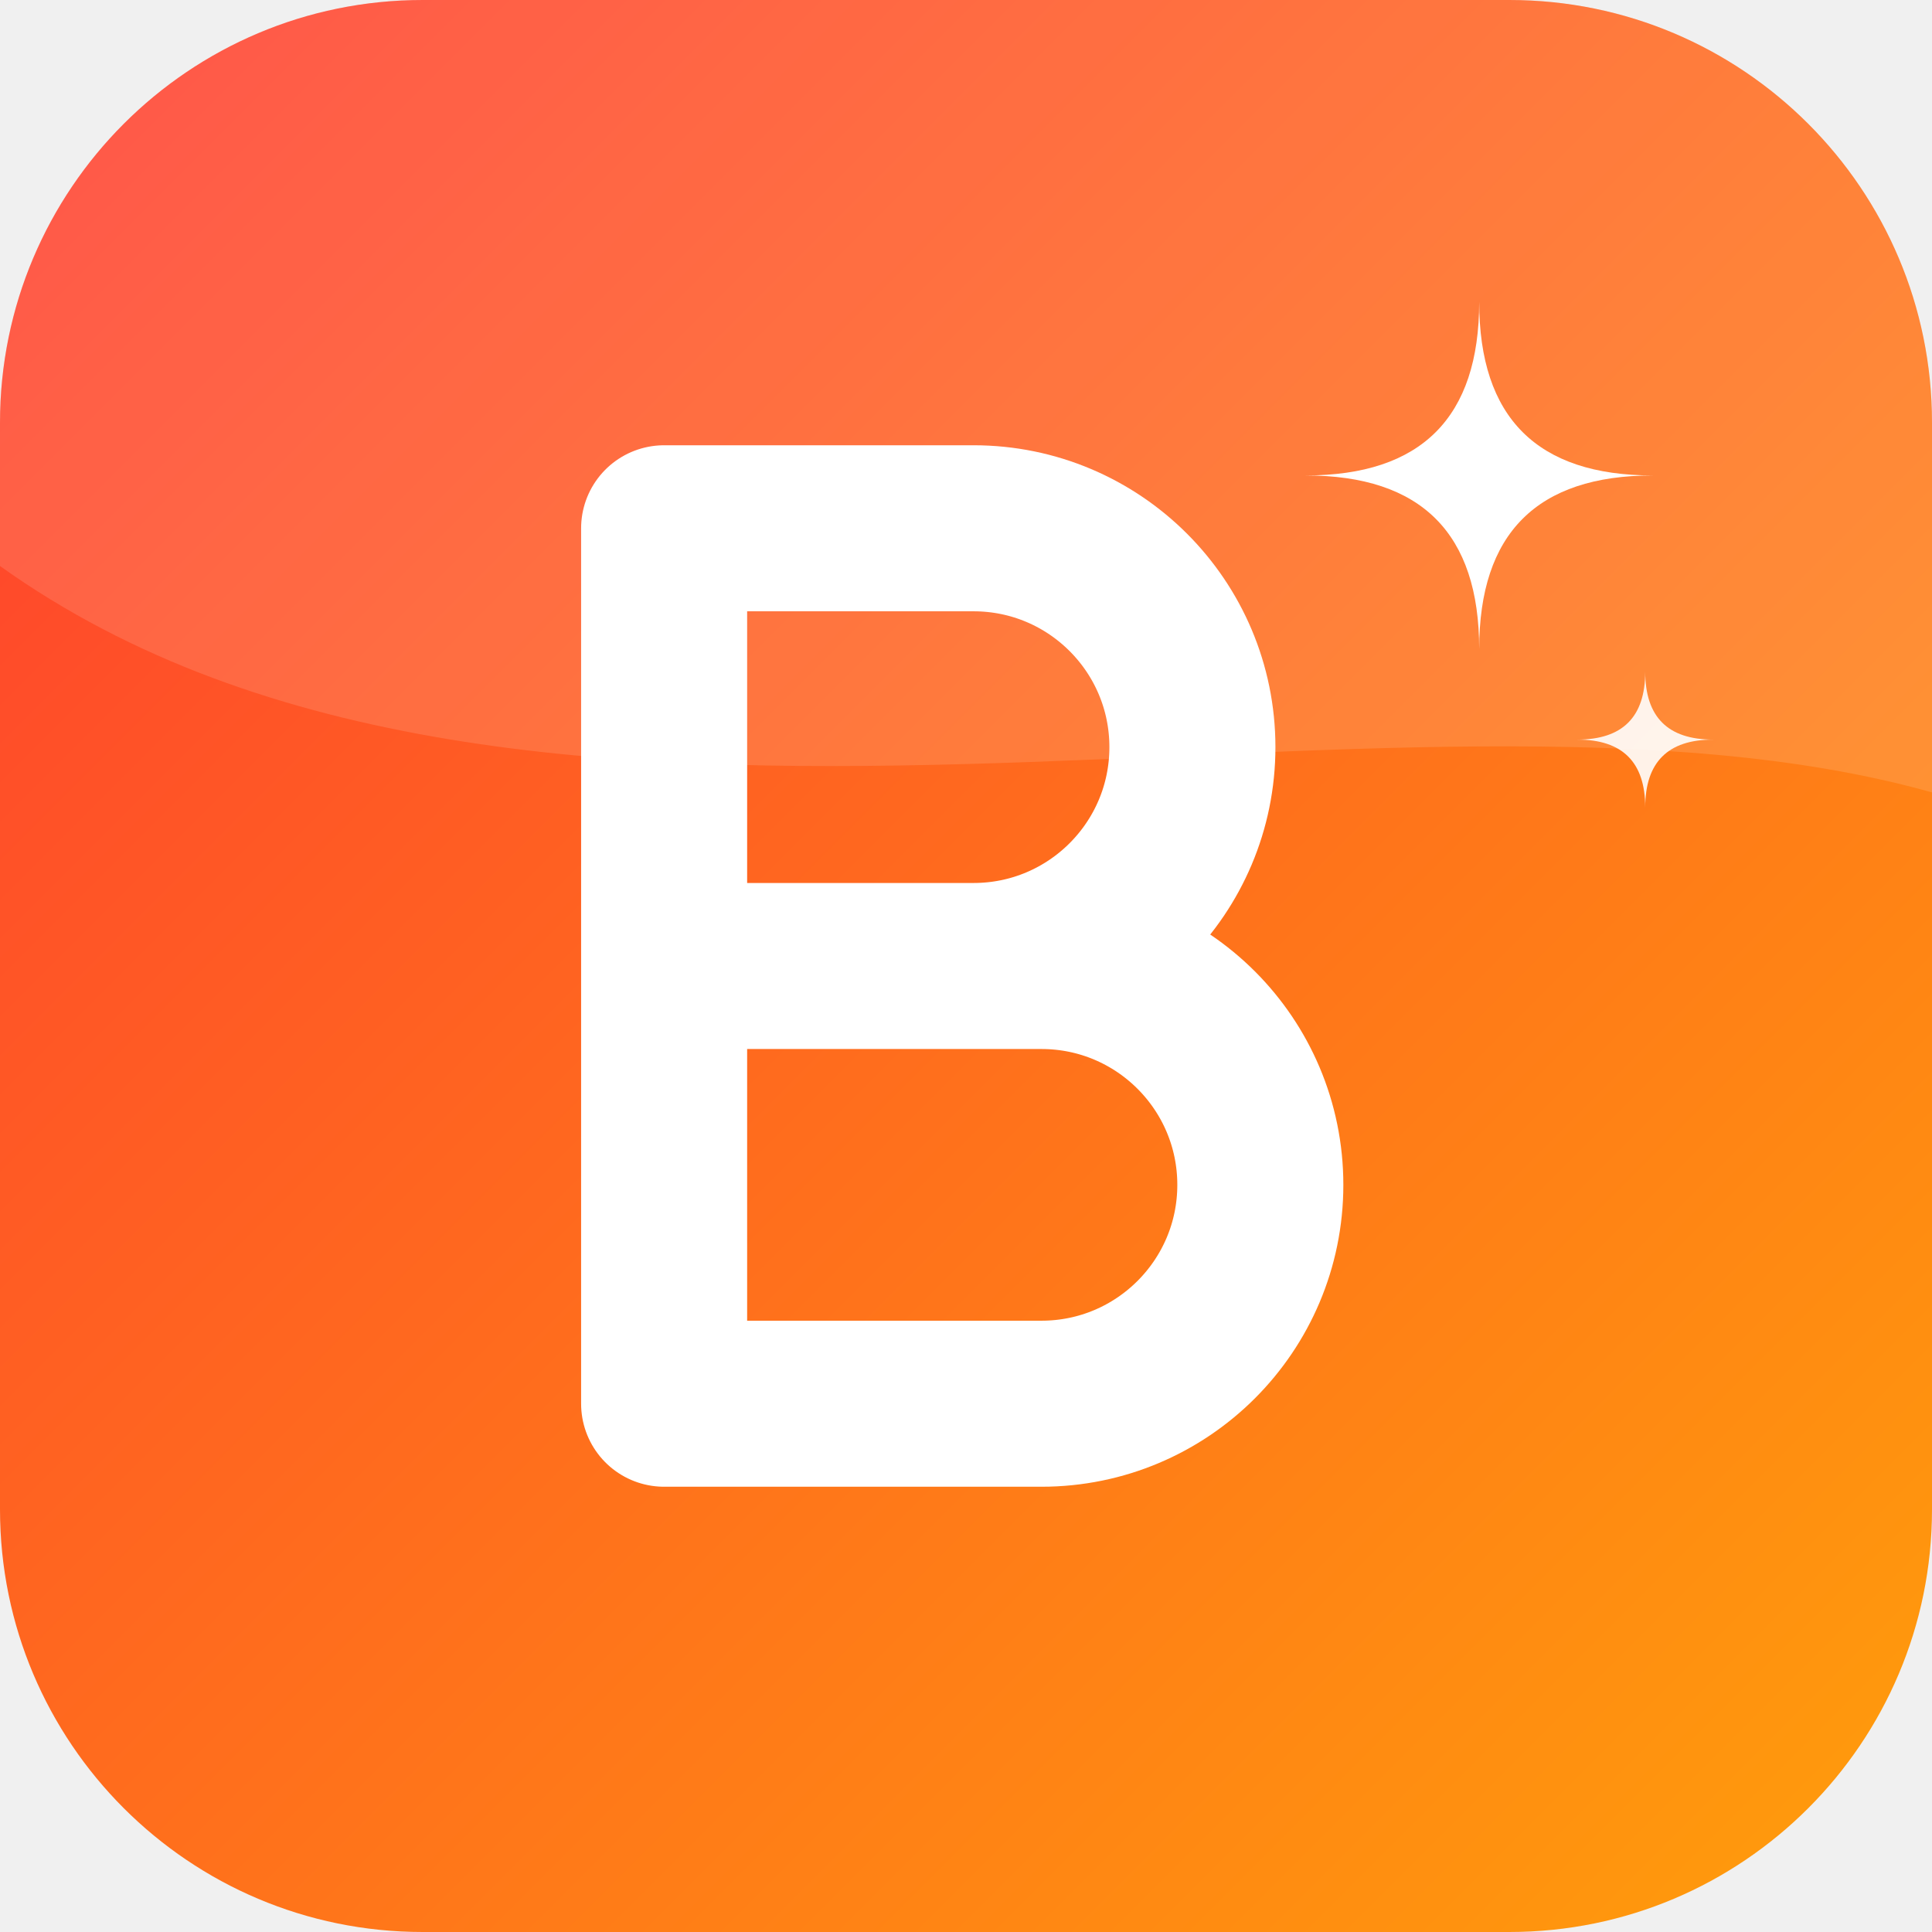
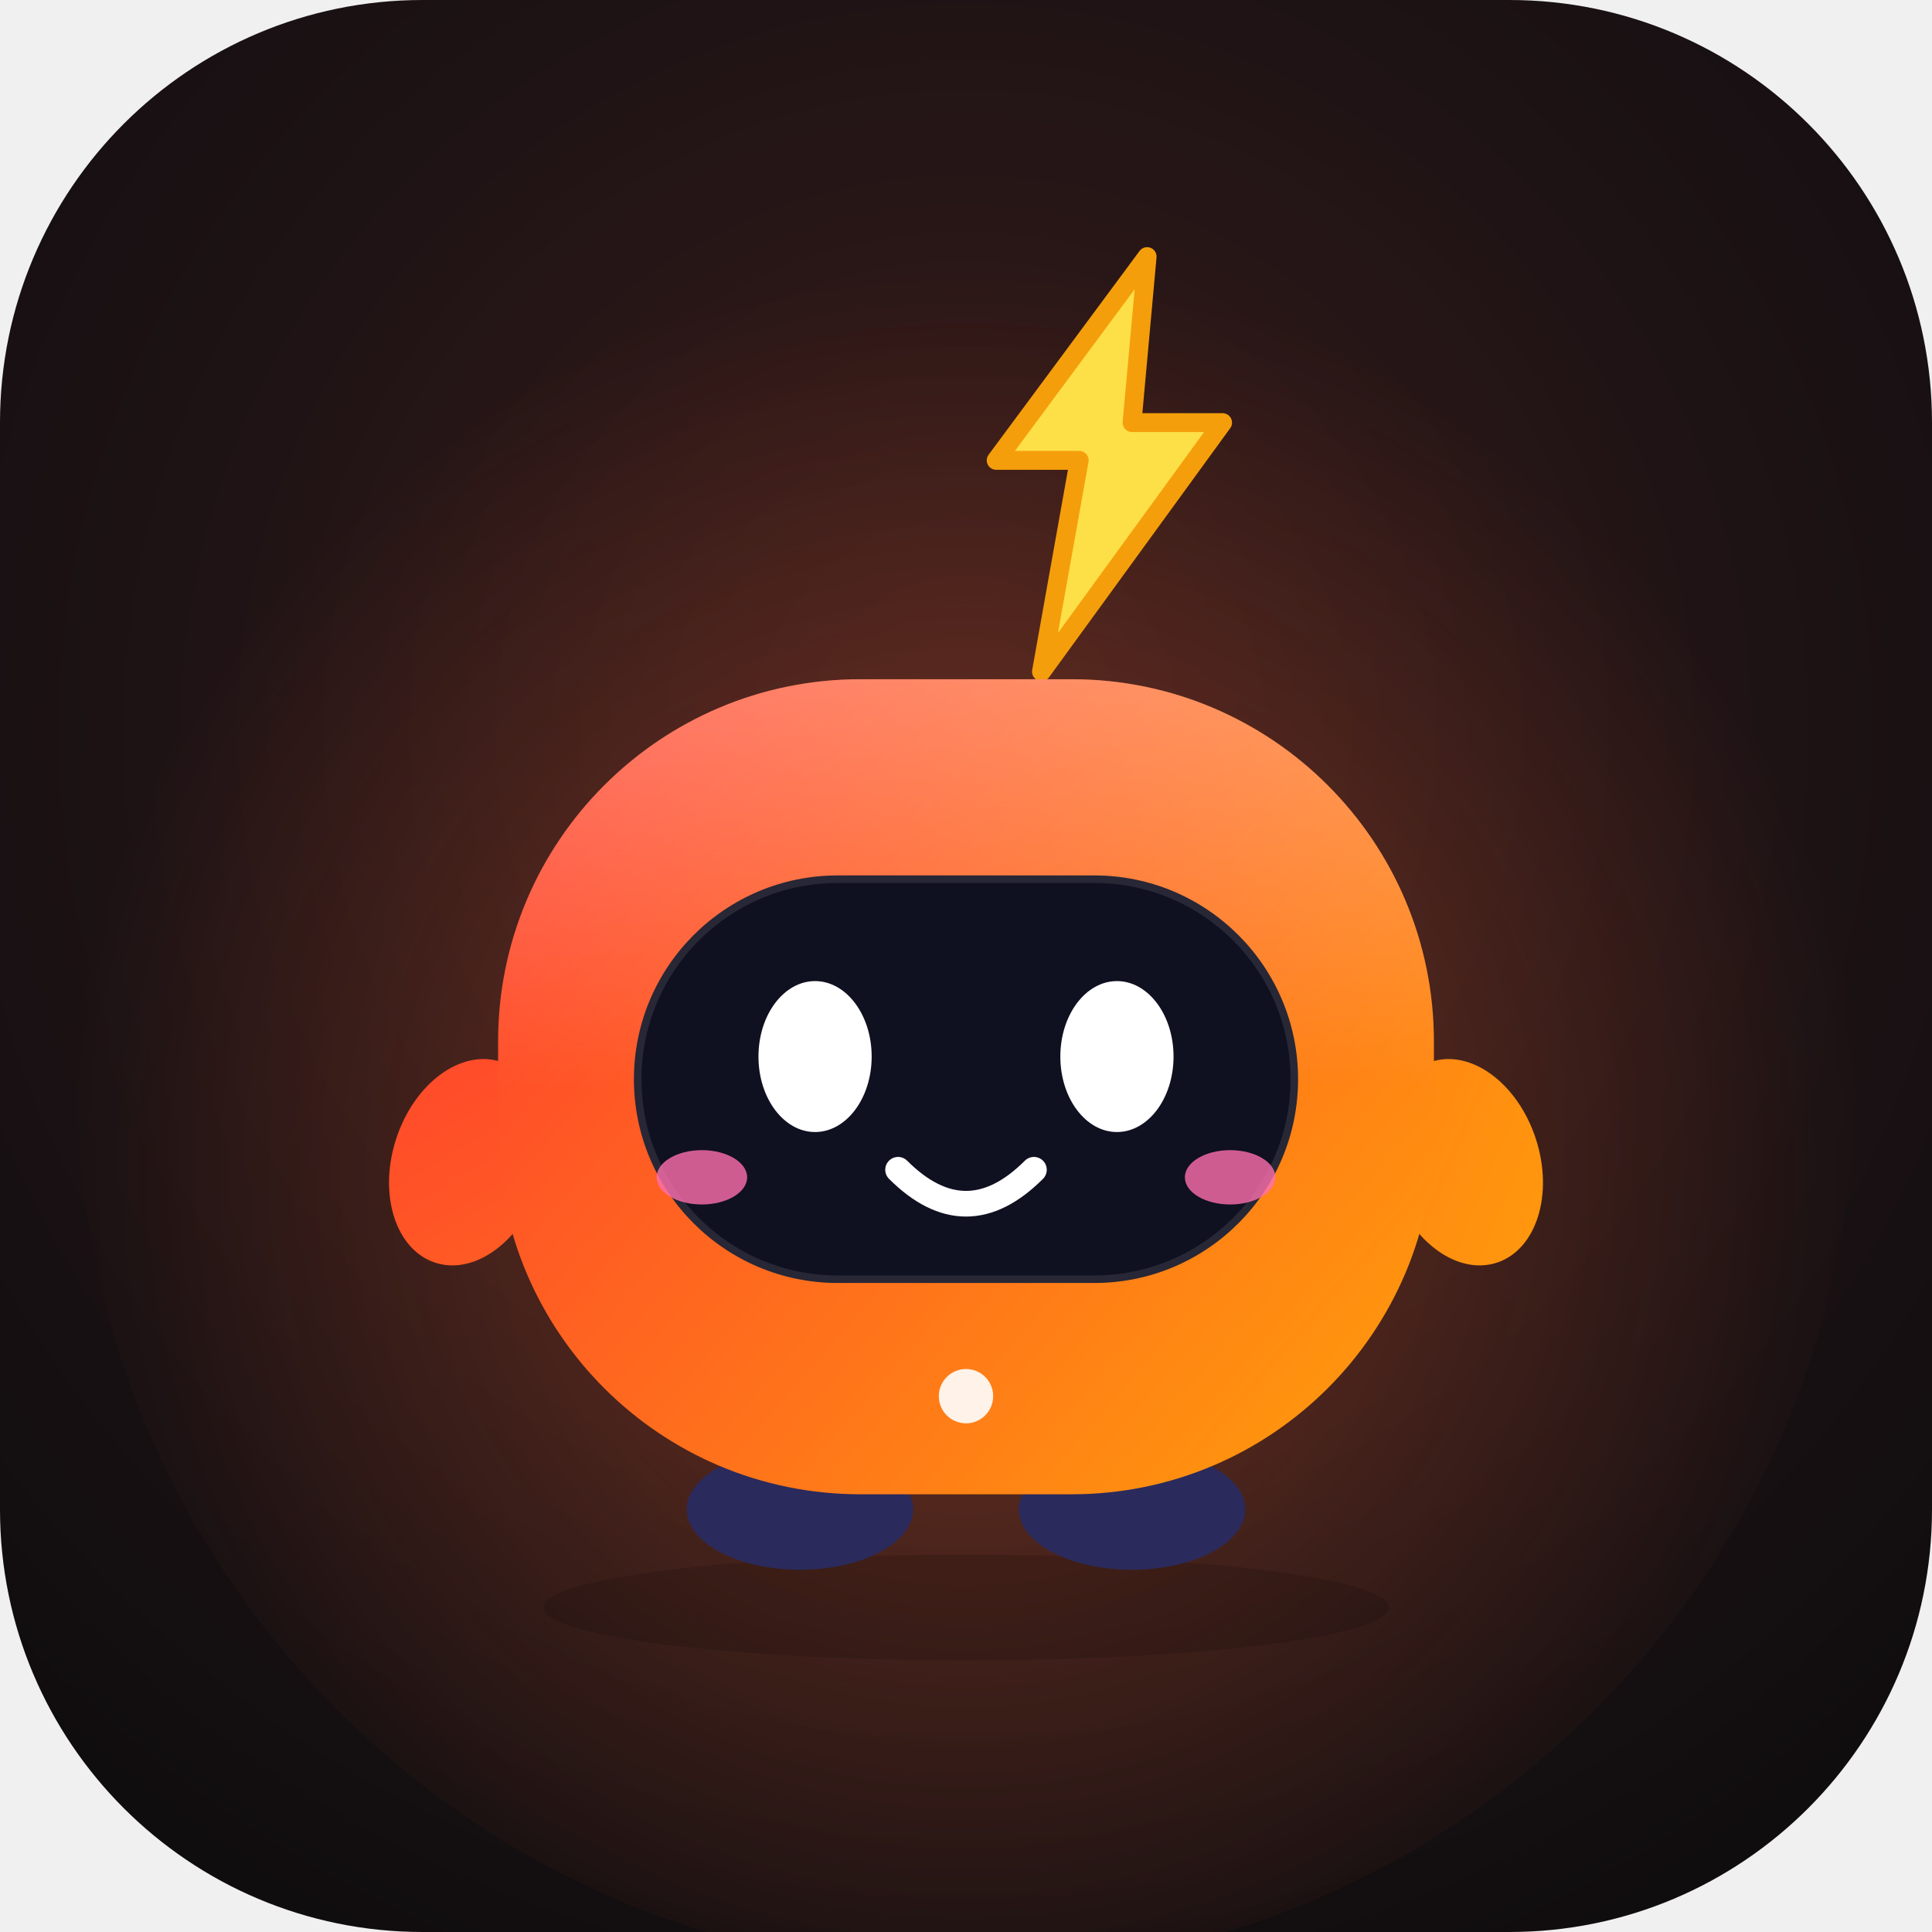
<svg xmlns="http://www.w3.org/2000/svg" viewBox="0 0 512 512" role="img" aria-labelledby="t">
  <defs>
-     <clipPath id="c">
-       <rect width="512" height="512" rx="112" />
-     </clipPath>
-     <linearGradient id="g" x1="0" y1="0" x2="1" y2="1">
-       <stop offset="0" stop-color="#ff3b30" />
-       <stop offset="1" stop-color="#ff9f0a" />
-     </linearGradient>
+     <radialGradient id="bgt" cx="50%" cy="38%" r="80%">
+       <stop offset="0" stop-color="#3a1c1a" />
+       <stop offset=".55" stop-color="#1c1214" />
+       <stop offset="1" stop-color="#0b0b0d" />
+     </radialGradient>
+     <radialGradient id="gl" cx="50%" cy="55%" r="50%">
+       <stop offset="0" stop-color="#ff6a3a" stop-opacity=".35" />
+       <stop offset="1" stop-color="#ff6a3a" stop-opacity="0" />
+     </radialGradient>
  </defs>
-   <rect width="512" height="512" rx="112" fill="url(#g)" />
-   <path d="M0 0H512V210C370 170 140 250 0 150Z" fill="#fff" opacity=".13" clip-path="url(#c)" />
-   <g transform="translate(-24 0)">
-     <path d="M200 140V372M200 140H282a58 58 0 0 1 0 116H200M200 256H300a58 58 0 0 1 0 116H200" fill="none" stroke="#fff" stroke-width="44" stroke-linecap="round" stroke-linejoin="round" />
-   </g>
-   <path d="M392 80Q392 126 438 126Q392 126 392 172Q392 126 346 126Q392 126 392 80Z" fill="#fff" />
-   <path d="M436 178Q436 196 454 196Q436 196 436 214Q436 196 418 196Q436 196 436 178Z" fill="#fff" opacity=".9" />
+   <rect width="512" height="512" rx="112" fill="url(#bgt)" />
+   <circle cx="256.0" cy="286.72" r="235.52" fill="url(#gl)" />
+   <svg x="56.0" y="64.0" width="400.0" height="400.0" viewBox="0 0 200 200" overflow="visible">
+     <defs>
+       <linearGradient id="tkboidg" x1="38" y1="58" x2="162" y2="166" gradientUnits="userSpaceOnUse">
+         <stop offset="0" stop-color="#ff3b30" />
+         <stop offset="1" stop-color="#ff9f0a" />
+       </linearGradient>
+       <linearGradient id="tkboidh" x1="0" y1="0" x2="0" y2="1">
+         <stop offset="0" stop-color="#fff" stop-opacity=".3" />
+         <stop offset=".5" stop-color="#fff" stop-opacity="0" />
+       </linearGradient>
+     </defs>
+     <ellipse cx="100" cy="181" rx="56" ry="7" fill="#000" opacity=".14" />
+     <g class="tk-ant">
+       <path d="M124 2 104 29h11l-5 28 24-33h-12z" fill="#fde047" stroke="#f59e0b" stroke-width="2.5" stroke-linejoin="round" />
+     </g>
+     <ellipse cx="78" cy="168" rx="15" ry="8" fill="#2b2a5c" />
+     <ellipse cx="122" cy="168" rx="15" ry="8" fill="#2b2a5c" />
+     <ellipse cx="34" cy="122" rx="10" ry="14" transform="rotate(18 34 122)" fill="url(#tkboidg)" />
+     <ellipse cx="166" cy="122" rx="10" ry="14" transform="rotate(-18 166 122)" fill="url(#tkboidg)" />
+     <rect x="38" y="58" width="124" height="108" rx="48" fill="url(#tkboidg)" />
+     <rect x="38" y="58" width="124" height="108" rx="48" fill="url(#tkboidh)" />
+     <rect x="56" y="84" width="88" height="54" rx="27" fill="#0f1020" />
+     <rect x="56.5" y="84.5" width="87" height="53" rx="26.5" fill="none" stroke="#fff" stroke-opacity=".1" />
+     <ellipse class="tk-eye" cx="80" cy="108" rx="7.5" ry="10" fill="#fff" />
+     <ellipse class="tk-eye" cx="120" cy="108" rx="7.5" ry="10" fill="#fff" />
+     <path d="M91 123Q100 132 109 123" stroke="#fff" stroke-width="3.4" stroke-linecap="round" fill="none" />
+     <ellipse cx="65" cy="124" rx="6" ry="3.6" fill="#ff6fae" opacity=".8" />
+     <ellipse cx="135" cy="124" rx="6" ry="3.6" fill="#ff6fae" opacity=".8" />
+     <circle cx="100" cy="153" r="3.6" fill="#fff" opacity=".9" />
+   </svg>
</svg>
